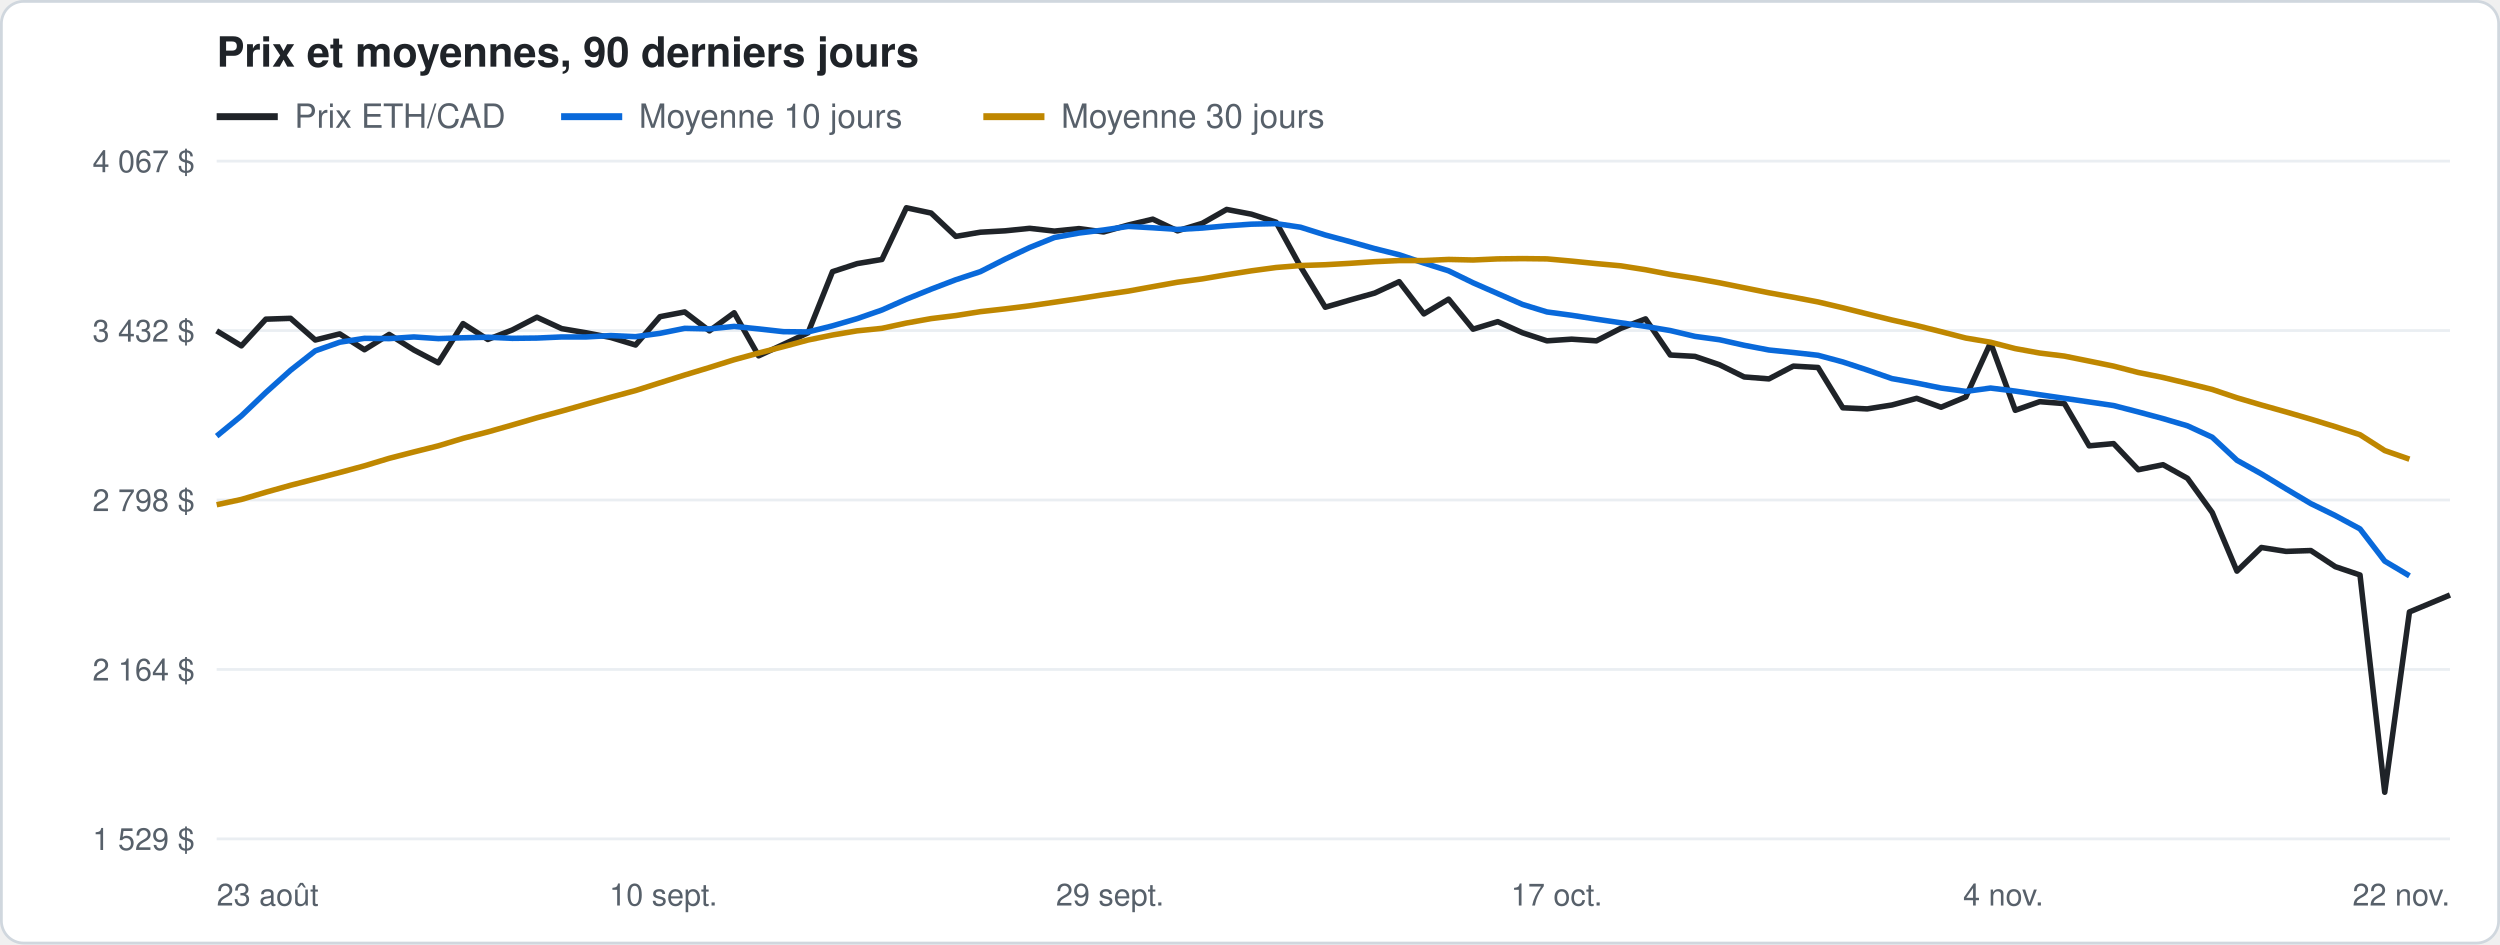
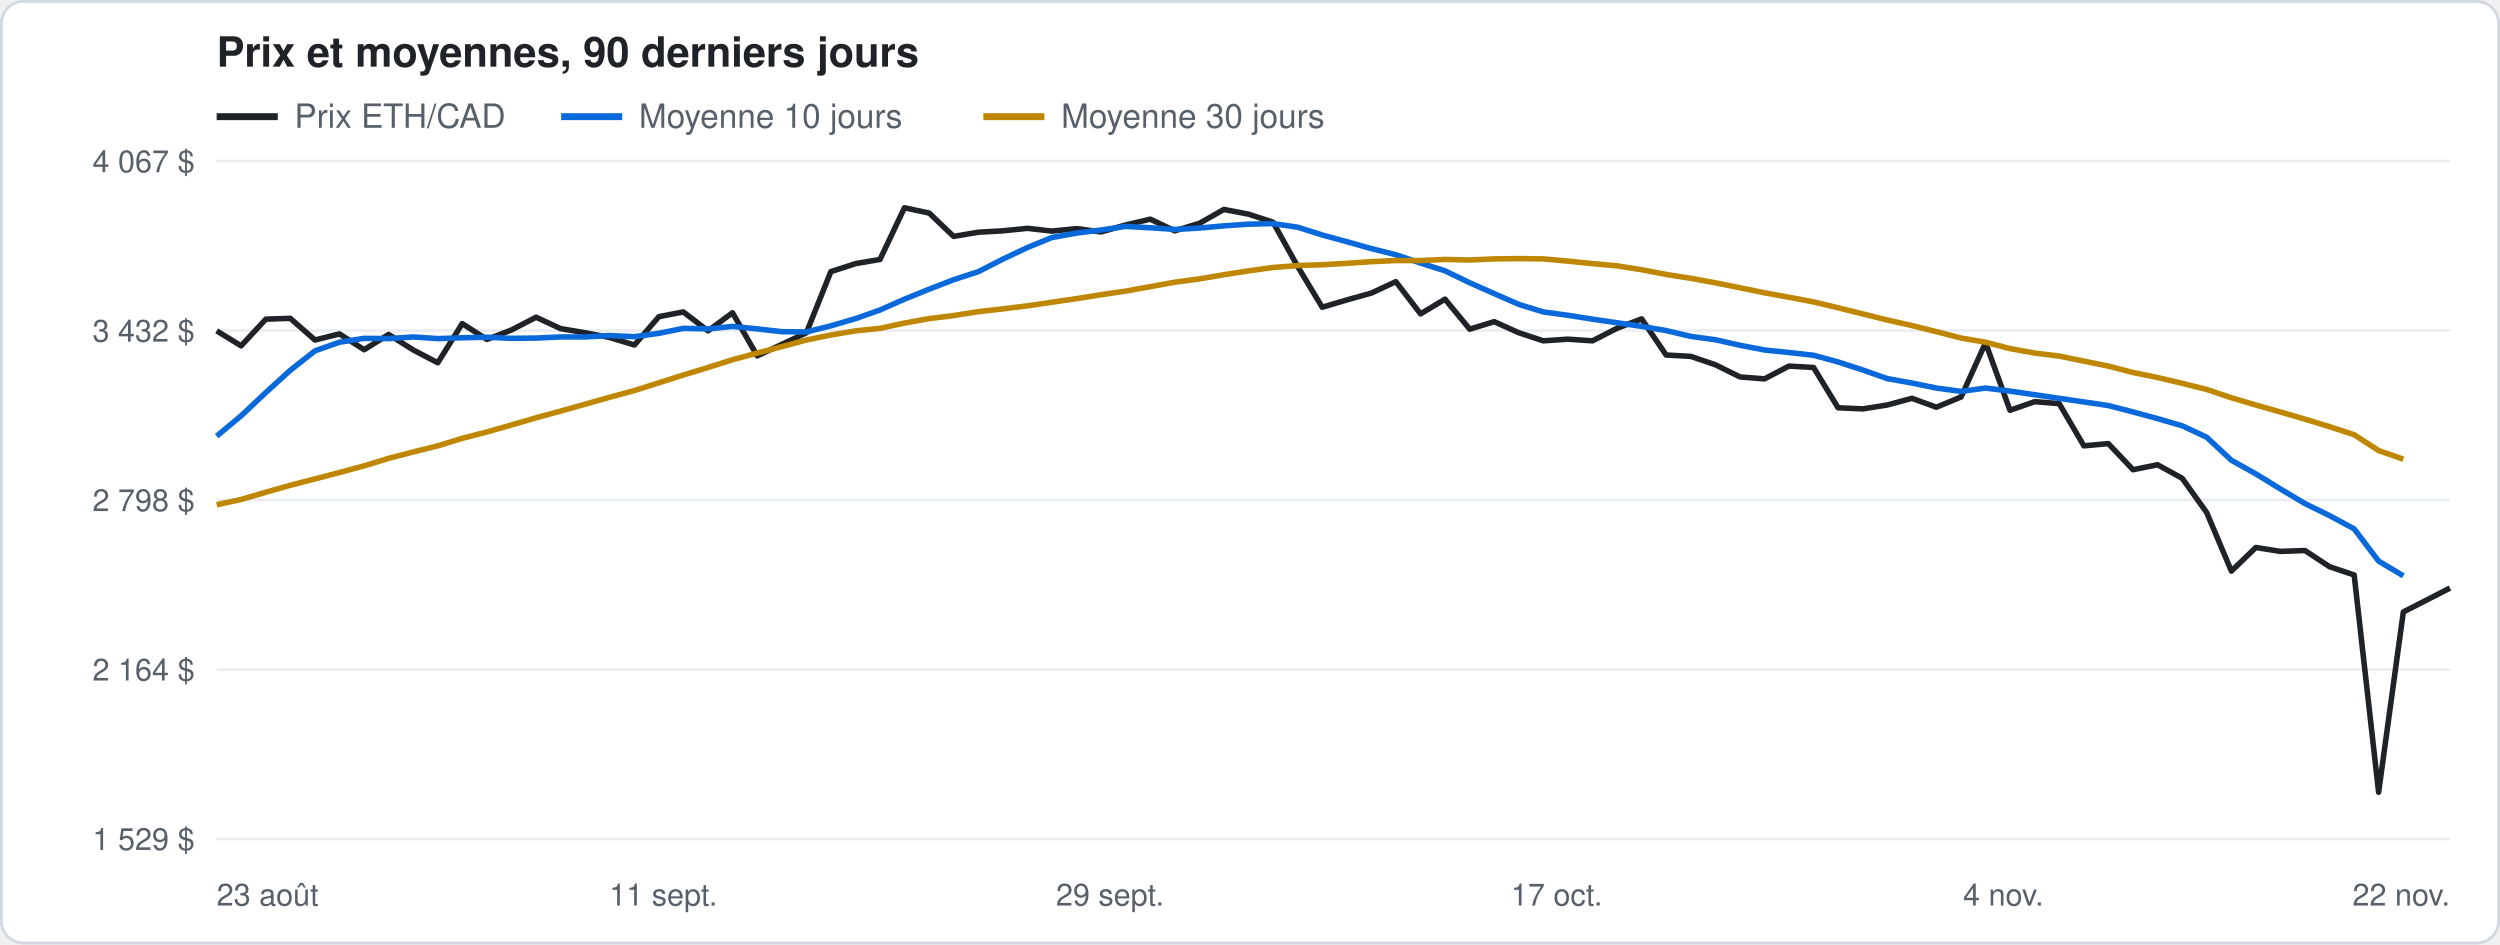
<svg xmlns="http://www.w3.org/2000/svg" width="900" height="340" viewBox="0 0 900 340" font-family="-apple-system, Segoe UI, Helvetica, Arial, sans-serif">
  <rect x="0.5" y="0.5" width="899" height="339" rx="8" fill="#ffffff" stroke="#d0d7de" />
  <text x="78" y="24" font-size="15" font-weight="600" fill="#1f2328">Prix et moyennes, 90 derniers jours</text>
  <line x1="78" y1="42" x2="100" y2="42" stroke="#1f2328" stroke-width="2.5" />
  <text x="106" y="46" font-size="12" fill="#57606a">Prix ETH/CAD</text>
  <line x1="202" y1="42" x2="224" y2="42" stroke="#0969da" stroke-width="2.5" />
  <text x="230" y="46" font-size="12" fill="#57606a">Moyenne 10 jours</text>
  <line x1="354" y1="42" x2="376" y2="42" stroke="#bf8700" stroke-width="2.5" />
  <text x="382" y="46" font-size="12" fill="#57606a">Moyenne 30 jours</text>
  <line x1="78" y1="302.0" x2="882" y2="302.0" stroke="#eaeef2" />
  <text x="70" y="306.0" font-size="11" fill="#57606a" text-anchor="end">1 529 $</text>
  <line x1="78" y1="241.0" x2="882" y2="241.0" stroke="#eaeef2" />
  <text x="70" y="245.0" font-size="11" fill="#57606a" text-anchor="end">2 164 $</text>
  <line x1="78" y1="180.0" x2="882" y2="180.0" stroke="#eaeef2" />
  <text x="70" y="184.0" font-size="11" fill="#57606a" text-anchor="end">2 798 $</text>
  <line x1="78" y1="119.0" x2="882" y2="119.0" stroke="#eaeef2" />
  <text x="70" y="123.0" font-size="11" fill="#57606a" text-anchor="end">3 432 $</text>
  <line x1="78" y1="58.0" x2="882" y2="58.0" stroke="#eaeef2" />
  <text x="70" y="62.0" font-size="11" fill="#57606a" text-anchor="end">4 067 $</text>
  <text x="78.0" y="326" font-size="11" fill="#57606a" text-anchor="start">23 août</text>
-   <text x="238.8" y="326" font-size="11" fill="#57606a" text-anchor="middle">10 sept.</text>
+   <text x="238.8" y="326" font-size="11" fill="#57606a" text-anchor="middle">11 sept.</text>
  <text x="399.6" y="326" font-size="11" fill="#57606a" text-anchor="middle">29 sept.</text>
  <text x="560.4" y="326" font-size="11" fill="#57606a" text-anchor="middle">17 oct.</text>
  <text x="721.2" y="326" font-size="11" fill="#57606a" text-anchor="middle">4 nov.</text>
  <text x="882.0" y="326" font-size="11" fill="#57606a" text-anchor="end">22 nov.</text>
-   <polyline points="78.0,119.1 86.9,124.5 95.7,114.9 104.6,114.6 113.5,122.4 122.3,120.2 131.2,125.9 140.1,120.4 149.0,126.0 157.8,130.6 166.7,116.5 175.6,122.2 184.4,118.8 193.3,114.2 202.2,118.3 211.0,119.8 219.9,121.5 228.8,124.2 237.6,114.0 246.5,112.3 255.4,119.1 264.3,112.6 273.1,128.1 282.0,124.0 290.9,119.8 299.7,97.8 308.6,94.9 317.5,93.4 326.3,74.8 335.2,76.7 344.1,85.1 352.9,83.6 361.8,83.1 370.7,82.2 379.6,83.2 388.4,82.3 397.3,83.5 406.2,81.0 415.0,78.9 423.9,83.1 432.8,80.4 441.6,75.4 450.5,77.1 459.4,80.0 468.2,96.0 477.1,110.6 486.0,108.0 494.9,105.5 503.7,101.4 512.6,113.0 521.5,107.7 530.3,118.5 539.2,115.8 548.1,119.8 556.9,122.7 565.8,122.1 574.7,122.7 583.5,118.2 592.4,114.8 601.3,127.8 610.2,128.3 619.0,131.3 627.9,135.7 636.8,136.4 645.6,131.8 654.5,132.3 663.4,146.8 672.2,147.2 681.1,145.8 690.0,143.4 698.8,146.6 707.7,142.9 716.6,123.4 725.5,147.7 734.3,144.6 743.2,145.3 752.1,160.5 760.9,159.7 769.8,169.1 778.7,167.3 787.5,172.2 796.4,184.5 805.3,205.6 814.1,197.1 823.0,198.5 831.9,198.2 840.7,204.0 849.6,207.0 858.5,285.2 867.4,220.3 882.0,214.2" fill="none" stroke="#1f2328" stroke-width="2" stroke-linejoin="round" />
-   <polyline points="78.0,157.0 86.9,149.7 95.7,141.3 104.6,133.3 113.5,126.3 122.3,123.2 131.2,121.8 140.1,121.9 149.0,121.3 157.8,121.9 166.7,121.6 175.6,121.4 184.4,121.8 193.3,121.7 202.2,121.3 211.0,121.3 219.9,120.8 228.8,121.2 237.6,120.0 246.5,118.2 255.4,118.4 264.3,117.5 273.1,118.4 282.0,119.4 290.9,119.5 299.7,117.3 308.6,114.7 317.5,111.6 326.3,107.7 335.2,104.1 344.1,100.7 352.9,97.8 361.8,93.3 370.7,89.1 379.6,85.5 388.4,83.9 397.3,82.8 406.2,81.5 415.0,82.0 423.9,82.6 432.8,82.1 441.6,81.3 450.5,80.7 459.4,80.5 468.2,81.8 477.1,84.6 486.0,87.0 494.9,89.5 503.7,91.7 512.6,94.7 521.5,97.5 530.3,101.8 539.2,105.7 548.1,109.6 556.9,112.3 565.8,113.5 574.7,114.9 583.5,116.2 592.4,117.5 601.3,119.0 610.2,121.1 619.0,122.3 627.9,124.3 636.8,126.0 645.6,126.9 654.5,127.9 663.4,130.3 672.2,133.2 681.1,136.3 690.0,137.9 698.8,139.7 707.7,140.9 716.6,139.7 725.5,140.8 734.3,142.1 743.2,143.4 752.1,144.7 760.9,146.0 769.8,148.3 778.7,150.7 787.5,153.3 796.4,157.4 805.3,165.7 814.1,170.6 823.0,176.0 831.9,181.3 840.7,185.6 849.6,190.4 858.5,202.0 867.4,207.3" fill="none" stroke="#0969da" stroke-width="2" stroke-linejoin="round" />
-   <polyline points="78.0,181.7 86.9,179.8 95.7,177.2 104.6,174.7 113.5,172.4 122.3,170.1 131.2,167.7 140.1,165.0 149.0,162.7 157.8,160.5 166.7,157.8 175.6,155.5 184.4,153.0 193.3,150.4 202.2,148.0 211.0,145.5 219.9,143.0 228.8,140.6 237.6,137.8 246.5,135.0 255.4,132.3 264.3,129.5 273.1,127.1 282.0,124.8 290.9,122.4 299.7,120.6 308.6,119.1 317.5,118.2 326.3,116.3 335.2,114.7 344.1,113.6 352.9,112.2 361.8,111.2 370.7,110.1 379.6,108.8 388.4,107.5 397.3,106.1 406.2,104.8 415.0,103.2 423.9,101.6 432.8,100.4 441.6,98.9 450.5,97.5 459.4,96.3 468.2,95.6 477.1,95.3 486.0,94.8 494.9,94.2 503.7,93.8 512.6,93.8 521.5,93.4 530.3,93.6 539.2,93.2 548.1,93.1 556.9,93.2 565.8,94.0 574.7,94.9 583.5,95.7 592.4,97.1 601.3,98.8 610.2,100.2 619.0,101.8 627.9,103.6 636.8,105.4 645.6,107.0 654.5,108.7 663.4,110.8 672.2,113.0 681.1,115.2 690.0,117.2 698.8,119.4 707.7,121.7 716.6,123.2 725.5,125.5 734.3,127.1 743.2,128.2 752.1,130.0 760.9,131.8 769.8,134.1 778.7,135.9 787.5,138.0 796.4,140.2 805.3,143.2 814.1,145.8 823.0,148.3 831.9,150.9 840.7,153.6 849.6,156.5 858.5,162.2 867.4,165.3" fill="none" stroke="#bf8700" stroke-width="2" stroke-linejoin="round" />
+   <polyline points="78.0,119.1 86.8,124.5 95.7,114.9 104.5,114.6 113.4,122.4 122.2,120.2 131.1,125.9 139.9,120.4 148.8,126.0 157.6,130.6 166.4,116.5 175.3,122.2 184.1,118.8 193.0,114.2 201.8,118.3 210.7,119.8 219.5,121.5 228.4,124.2 237.2,114.0 246.0,112.3 254.9,119.1 263.7,112.6 272.6,128.1 281.4,124.0 290.3,119.8 299.1,97.8 308.0,94.9 316.8,93.4 325.6,74.8 334.5,76.7 343.3,85.1 352.2,83.6 361.0,83.1 369.9,82.2 378.7,83.2 387.6,82.3 396.4,83.5 405.2,81.0 414.1,78.9 422.9,83.1 431.8,80.4 440.6,75.4 449.5,77.1 458.3,80.0 467.2,96.0 476.0,110.6 484.8,108.0 493.7,105.5 502.5,101.4 511.4,113.0 520.2,107.7 529.1,118.5 537.9,115.8 546.8,119.8 555.6,122.7 564.4,122.1 573.3,122.7 582.1,118.2 591.0,114.8 599.8,127.8 608.7,128.3 617.5,131.3 626.4,135.7 635.2,136.4 644.0,131.8 652.9,132.3 661.7,146.8 670.6,147.2 679.4,145.8 688.3,143.4 697.1,146.6 706.0,142.9 714.8,123.4 723.6,147.7 732.5,144.6 741.3,145.3 750.2,160.5 759.0,159.7 767.9,169.1 776.7,167.3 785.6,172.2 794.4,184.5 803.3,205.6 812.1,197.1 820.9,198.5 829.8,198.2 838.6,204.0 847.5,207.0 856.3,285.2 865.2,220.3 882.0,211.7" fill="none" stroke="#1f2328" stroke-width="2" stroke-linejoin="round" />
+   <polyline points="78.0,157.0 86.8,149.7 95.7,141.3 104.5,133.3 113.4,126.3 122.2,123.2 131.1,121.8 139.9,121.9 148.8,121.3 157.6,121.9 166.4,121.6 175.3,121.4 184.1,121.8 193.0,121.7 201.8,121.3 210.7,121.3 219.5,120.8 228.4,121.2 237.2,120.0 246.0,118.2 254.9,118.4 263.7,117.5 272.6,118.4 281.4,119.4 290.3,119.5 299.1,117.3 308.0,114.7 316.8,111.6 325.6,107.7 334.5,104.1 343.3,100.7 352.2,97.8 361.0,93.3 369.9,89.1 378.7,85.5 387.6,83.9 396.4,82.8 405.2,81.5 414.1,82.0 422.9,82.6 431.8,82.1 440.6,81.3 449.5,80.7 458.3,80.5 467.2,81.8 476.0,84.6 484.8,87.0 493.7,89.5 502.5,91.7 511.4,94.7 520.2,97.5 529.1,101.8 537.9,105.7 546.8,109.6 555.6,112.3 564.4,113.5 573.3,114.9 582.1,116.2 591.0,117.5 599.8,119.0 608.7,121.1 617.5,122.3 626.4,124.3 635.2,126.0 644.0,126.9 652.9,127.9 661.7,130.3 670.6,133.2 679.4,136.3 688.3,137.9 697.1,139.7 706.0,140.9 714.8,139.7 723.6,140.8 732.5,142.1 741.3,143.4 750.2,144.7 759.0,146.0 767.9,148.3 776.7,150.7 785.6,153.3 794.4,157.4 803.3,165.7 812.1,170.6 820.9,176.0 829.8,181.3 838.6,185.6 847.5,190.4 856.3,202.0 865.2,207.3" fill="none" stroke="#0969da" stroke-width="2" stroke-linejoin="round" />
+   <polyline points="78.0,181.7 86.8,179.8 95.7,177.2 104.5,174.7 113.4,172.4 122.2,170.1 131.1,167.7 139.9,165.0 148.8,162.7 157.6,160.5 166.4,157.8 175.3,155.5 184.1,153.0 193.0,150.4 201.8,148.0 210.7,145.5 219.5,143.0 228.4,140.6 237.2,137.8 246.0,135.0 254.9,132.3 263.7,129.5 272.6,127.1 281.4,124.8 290.3,122.4 299.1,120.6 308.0,119.1 316.8,118.2 325.6,116.3 334.5,114.7 343.3,113.6 352.2,112.2 361.0,111.2 369.9,110.1 378.7,108.8 387.6,107.5 396.4,106.1 405.2,104.8 414.1,103.2 422.9,101.6 431.8,100.4 440.6,98.9 449.5,97.5 458.3,96.3 467.2,95.6 476.0,95.3 484.8,94.8 493.7,94.2 502.5,93.8 511.4,93.8 520.2,93.4 529.1,93.6 537.9,93.2 546.8,93.1 555.6,93.2 564.4,94.0 573.3,94.9 582.1,95.7 591.0,97.1 599.8,98.8 608.7,100.2 617.5,101.8 626.4,103.6 635.2,105.4 644.0,107.0 652.9,108.7 661.7,110.8 670.6,113.0 679.4,115.2 688.3,117.2 697.1,119.4 706.0,121.7 714.8,123.2 723.6,125.5 732.5,127.1 741.3,128.2 750.2,130.0 759.0,131.8 767.9,134.1 776.7,135.9 785.6,138.0 794.4,140.2 803.3,143.2 812.1,145.8 820.9,148.3 829.8,150.9 838.6,153.6 847.5,156.5 856.3,162.2 865.2,165.3" fill="none" stroke="#bf8700" stroke-width="2" stroke-linejoin="round" />
</svg>
